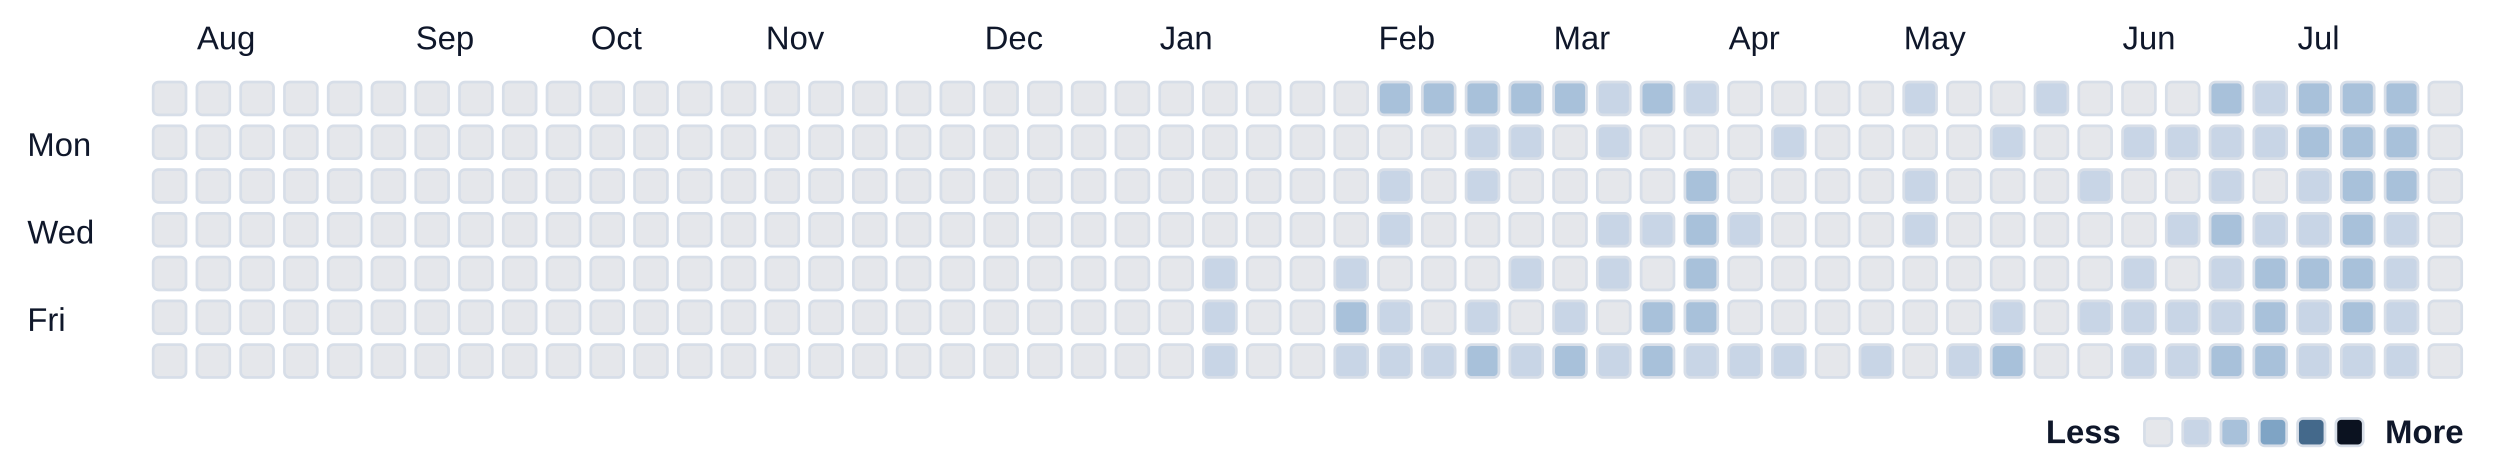
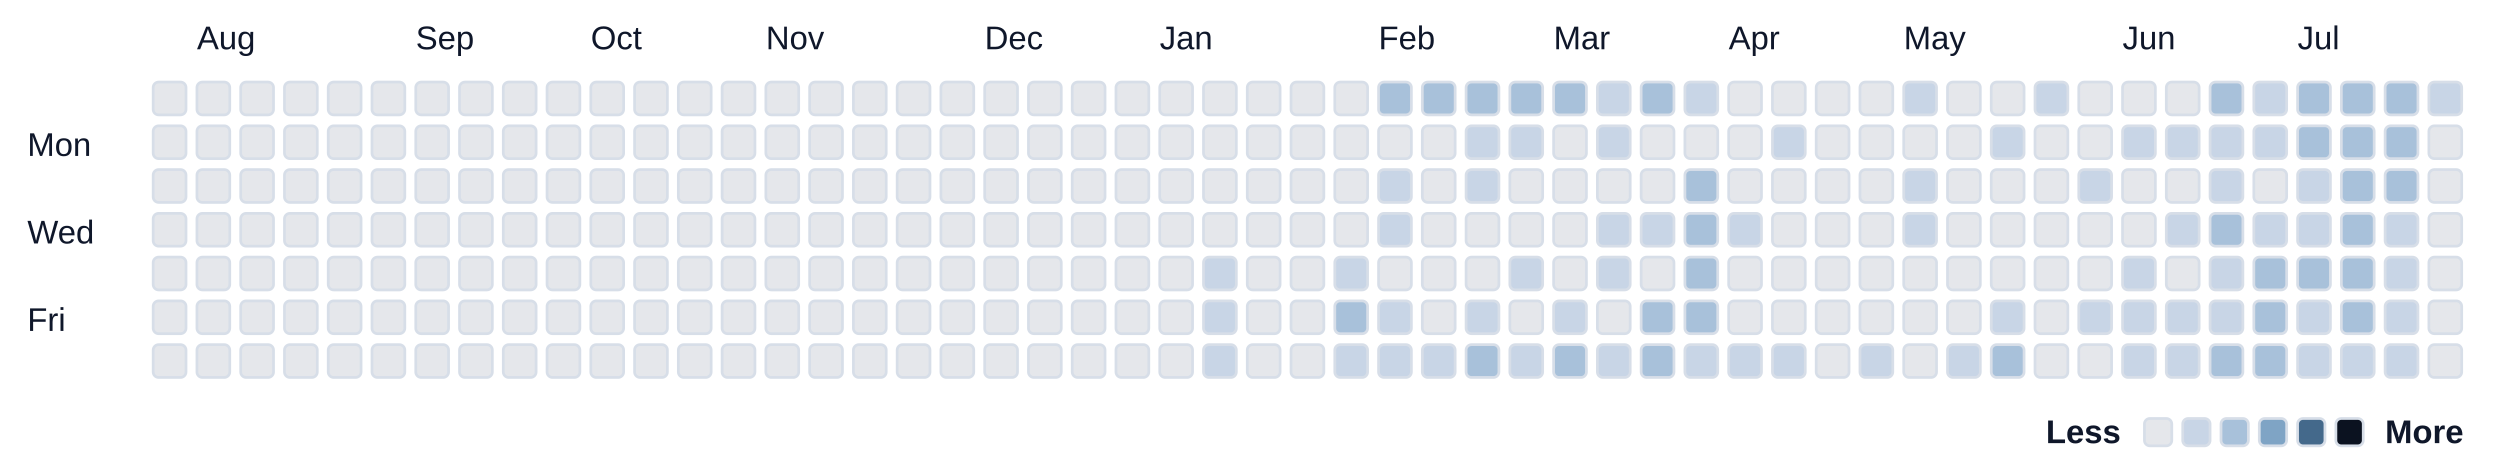
<svg xmlns="http://www.w3.org/2000/svg" baseProfile="tiny" height="174" version="1.2" width="914">
  <defs />
  <text fill="#0F172A" font-family="Segoe UI, Arial, sans-serif" font-size="12px" x="72" y="18">Aug</text>
  <text fill="#0F172A" font-family="Segoe UI, Arial, sans-serif" font-size="12px" x="152" y="18">Sep</text>
  <text fill="#0F172A" font-family="Segoe UI, Arial, sans-serif" font-size="12px" x="216" y="18">Oct</text>
  <text fill="#0F172A" font-family="Segoe UI, Arial, sans-serif" font-size="12px" x="280" y="18">Nov</text>
  <text fill="#0F172A" font-family="Segoe UI, Arial, sans-serif" font-size="12px" x="360" y="18">Dec</text>
  <text fill="#0F172A" font-family="Segoe UI, Arial, sans-serif" font-size="12px" x="424" y="18">Jan</text>
  <text fill="#0F172A" font-family="Segoe UI, Arial, sans-serif" font-size="12px" x="504" y="18">Feb</text>
  <text fill="#0F172A" font-family="Segoe UI, Arial, sans-serif" font-size="12px" x="568" y="18">Mar</text>
  <text fill="#0F172A" font-family="Segoe UI, Arial, sans-serif" font-size="12px" x="632" y="18">Apr</text>
  <text fill="#0F172A" font-family="Segoe UI, Arial, sans-serif" font-size="12px" x="696" y="18">May</text>
  <text fill="#0F172A" font-family="Segoe UI, Arial, sans-serif" font-size="12px" x="776" y="18">Jun</text>
  <text fill="#0F172A" font-family="Segoe UI, Arial, sans-serif" font-size="12px" x="840" y="18">Jul</text>
  <text fill="#0F172A" font-family="Segoe UI, Arial, sans-serif" font-size="12px" x="10" y="57">Mon</text>
  <text fill="#0F172A" font-family="Segoe UI, Arial, sans-serif" font-size="12px" x="10" y="89">Wed</text>
  <text fill="#0F172A" font-family="Segoe UI, Arial, sans-serif" font-size="12px" x="10" y="121">Fri</text>
  <rect fill="#E5E7EB" height="12" rx="2" ry="2" stroke="#D7DEE8" stroke-width="1" width="12" x="56" y="30" />
  <rect fill="#E5E7EB" height="12" rx="2" ry="2" stroke="#D7DEE8" stroke-width="1" width="12" x="56" y="46" />
  <rect fill="#E5E7EB" height="12" rx="2" ry="2" stroke="#D7DEE8" stroke-width="1" width="12" x="56" y="62" />
  <rect fill="#E5E7EB" height="12" rx="2" ry="2" stroke="#D7DEE8" stroke-width="1" width="12" x="56" y="78" />
  <rect fill="#E5E7EB" height="12" rx="2" ry="2" stroke="#D7DEE8" stroke-width="1" width="12" x="56" y="94" />
  <rect fill="#E5E7EB" height="12" rx="2" ry="2" stroke="#D7DEE8" stroke-width="1" width="12" x="56" y="110" />
  <rect fill="#E5E7EB" height="12" rx="2" ry="2" stroke="#D7DEE8" stroke-width="1" width="12" x="56" y="126" />
  <rect fill="#E5E7EB" height="12" rx="2" ry="2" stroke="#D7DEE8" stroke-width="1" width="12" x="72" y="30" />
  <rect fill="#E5E7EB" height="12" rx="2" ry="2" stroke="#D7DEE8" stroke-width="1" width="12" x="72" y="46" />
  <rect fill="#E5E7EB" height="12" rx="2" ry="2" stroke="#D7DEE8" stroke-width="1" width="12" x="72" y="62" />
  <rect fill="#E5E7EB" height="12" rx="2" ry="2" stroke="#D7DEE8" stroke-width="1" width="12" x="72" y="78" />
  <rect fill="#E5E7EB" height="12" rx="2" ry="2" stroke="#D7DEE8" stroke-width="1" width="12" x="72" y="94" />
  <rect fill="#E5E7EB" height="12" rx="2" ry="2" stroke="#D7DEE8" stroke-width="1" width="12" x="72" y="110" />
  <rect fill="#E5E7EB" height="12" rx="2" ry="2" stroke="#D7DEE8" stroke-width="1" width="12" x="72" y="126" />
  <rect fill="#E5E7EB" height="12" rx="2" ry="2" stroke="#D7DEE8" stroke-width="1" width="12" x="88" y="30" />
  <rect fill="#E5E7EB" height="12" rx="2" ry="2" stroke="#D7DEE8" stroke-width="1" width="12" x="88" y="46" />
  <rect fill="#E5E7EB" height="12" rx="2" ry="2" stroke="#D7DEE8" stroke-width="1" width="12" x="88" y="62" />
  <rect fill="#E5E7EB" height="12" rx="2" ry="2" stroke="#D7DEE8" stroke-width="1" width="12" x="88" y="78" />
  <rect fill="#E5E7EB" height="12" rx="2" ry="2" stroke="#D7DEE8" stroke-width="1" width="12" x="88" y="94" />
  <rect fill="#E5E7EB" height="12" rx="2" ry="2" stroke="#D7DEE8" stroke-width="1" width="12" x="88" y="110" />
  <rect fill="#E5E7EB" height="12" rx="2" ry="2" stroke="#D7DEE8" stroke-width="1" width="12" x="88" y="126" />
  <rect fill="#E5E7EB" height="12" rx="2" ry="2" stroke="#D7DEE8" stroke-width="1" width="12" x="104" y="30" />
  <rect fill="#E5E7EB" height="12" rx="2" ry="2" stroke="#D7DEE8" stroke-width="1" width="12" x="104" y="46" />
  <rect fill="#E5E7EB" height="12" rx="2" ry="2" stroke="#D7DEE8" stroke-width="1" width="12" x="104" y="62" />
  <rect fill="#E5E7EB" height="12" rx="2" ry="2" stroke="#D7DEE8" stroke-width="1" width="12" x="104" y="78" />
  <rect fill="#E5E7EB" height="12" rx="2" ry="2" stroke="#D7DEE8" stroke-width="1" width="12" x="104" y="94" />
  <rect fill="#E5E7EB" height="12" rx="2" ry="2" stroke="#D7DEE8" stroke-width="1" width="12" x="104" y="110" />
  <rect fill="#E5E7EB" height="12" rx="2" ry="2" stroke="#D7DEE8" stroke-width="1" width="12" x="104" y="126" />
  <rect fill="#E5E7EB" height="12" rx="2" ry="2" stroke="#D7DEE8" stroke-width="1" width="12" x="120" y="30" />
  <rect fill="#E5E7EB" height="12" rx="2" ry="2" stroke="#D7DEE8" stroke-width="1" width="12" x="120" y="46" />
  <rect fill="#E5E7EB" height="12" rx="2" ry="2" stroke="#D7DEE8" stroke-width="1" width="12" x="120" y="62" />
  <rect fill="#E5E7EB" height="12" rx="2" ry="2" stroke="#D7DEE8" stroke-width="1" width="12" x="120" y="78" />
  <rect fill="#E5E7EB" height="12" rx="2" ry="2" stroke="#D7DEE8" stroke-width="1" width="12" x="120" y="94" />
  <rect fill="#E5E7EB" height="12" rx="2" ry="2" stroke="#D7DEE8" stroke-width="1" width="12" x="120" y="110" />
  <rect fill="#E5E7EB" height="12" rx="2" ry="2" stroke="#D7DEE8" stroke-width="1" width="12" x="120" y="126" />
  <rect fill="#E5E7EB" height="12" rx="2" ry="2" stroke="#D7DEE8" stroke-width="1" width="12" x="136" y="30" />
  <rect fill="#E5E7EB" height="12" rx="2" ry="2" stroke="#D7DEE8" stroke-width="1" width="12" x="136" y="46" />
  <rect fill="#E5E7EB" height="12" rx="2" ry="2" stroke="#D7DEE8" stroke-width="1" width="12" x="136" y="62" />
  <rect fill="#E5E7EB" height="12" rx="2" ry="2" stroke="#D7DEE8" stroke-width="1" width="12" x="136" y="78" />
  <rect fill="#E5E7EB" height="12" rx="2" ry="2" stroke="#D7DEE8" stroke-width="1" width="12" x="136" y="94" />
  <rect fill="#E5E7EB" height="12" rx="2" ry="2" stroke="#D7DEE8" stroke-width="1" width="12" x="136" y="110" />
  <rect fill="#E5E7EB" height="12" rx="2" ry="2" stroke="#D7DEE8" stroke-width="1" width="12" x="136" y="126" />
  <rect fill="#E5E7EB" height="12" rx="2" ry="2" stroke="#D7DEE8" stroke-width="1" width="12" x="152" y="30" />
  <rect fill="#E5E7EB" height="12" rx="2" ry="2" stroke="#D7DEE8" stroke-width="1" width="12" x="152" y="46" />
  <rect fill="#E5E7EB" height="12" rx="2" ry="2" stroke="#D7DEE8" stroke-width="1" width="12" x="152" y="62" />
  <rect fill="#E5E7EB" height="12" rx="2" ry="2" stroke="#D7DEE8" stroke-width="1" width="12" x="152" y="78" />
  <rect fill="#E5E7EB" height="12" rx="2" ry="2" stroke="#D7DEE8" stroke-width="1" width="12" x="152" y="94" />
  <rect fill="#E5E7EB" height="12" rx="2" ry="2" stroke="#D7DEE8" stroke-width="1" width="12" x="152" y="110" />
  <rect fill="#E5E7EB" height="12" rx="2" ry="2" stroke="#D7DEE8" stroke-width="1" width="12" x="152" y="126" />
  <rect fill="#E5E7EB" height="12" rx="2" ry="2" stroke="#D7DEE8" stroke-width="1" width="12" x="168" y="30" />
  <rect fill="#E5E7EB" height="12" rx="2" ry="2" stroke="#D7DEE8" stroke-width="1" width="12" x="168" y="46" />
  <rect fill="#E5E7EB" height="12" rx="2" ry="2" stroke="#D7DEE8" stroke-width="1" width="12" x="168" y="62" />
  <rect fill="#E5E7EB" height="12" rx="2" ry="2" stroke="#D7DEE8" stroke-width="1" width="12" x="168" y="78" />
  <rect fill="#E5E7EB" height="12" rx="2" ry="2" stroke="#D7DEE8" stroke-width="1" width="12" x="168" y="94" />
  <rect fill="#E5E7EB" height="12" rx="2" ry="2" stroke="#D7DEE8" stroke-width="1" width="12" x="168" y="110" />
  <rect fill="#E5E7EB" height="12" rx="2" ry="2" stroke="#D7DEE8" stroke-width="1" width="12" x="168" y="126" />
  <rect fill="#E5E7EB" height="12" rx="2" ry="2" stroke="#D7DEE8" stroke-width="1" width="12" x="184" y="30" />
  <rect fill="#E5E7EB" height="12" rx="2" ry="2" stroke="#D7DEE8" stroke-width="1" width="12" x="184" y="46" />
  <rect fill="#E5E7EB" height="12" rx="2" ry="2" stroke="#D7DEE8" stroke-width="1" width="12" x="184" y="62" />
  <rect fill="#E5E7EB" height="12" rx="2" ry="2" stroke="#D7DEE8" stroke-width="1" width="12" x="184" y="78" />
  <rect fill="#E5E7EB" height="12" rx="2" ry="2" stroke="#D7DEE8" stroke-width="1" width="12" x="184" y="94" />
  <rect fill="#E5E7EB" height="12" rx="2" ry="2" stroke="#D7DEE8" stroke-width="1" width="12" x="184" y="110" />
  <rect fill="#E5E7EB" height="12" rx="2" ry="2" stroke="#D7DEE8" stroke-width="1" width="12" x="184" y="126" />
  <rect fill="#E5E7EB" height="12" rx="2" ry="2" stroke="#D7DEE8" stroke-width="1" width="12" x="200" y="30" />
  <rect fill="#E5E7EB" height="12" rx="2" ry="2" stroke="#D7DEE8" stroke-width="1" width="12" x="200" y="46" />
  <rect fill="#E5E7EB" height="12" rx="2" ry="2" stroke="#D7DEE8" stroke-width="1" width="12" x="200" y="62" />
  <rect fill="#E5E7EB" height="12" rx="2" ry="2" stroke="#D7DEE8" stroke-width="1" width="12" x="200" y="78" />
  <rect fill="#E5E7EB" height="12" rx="2" ry="2" stroke="#D7DEE8" stroke-width="1" width="12" x="200" y="94" />
  <rect fill="#E5E7EB" height="12" rx="2" ry="2" stroke="#D7DEE8" stroke-width="1" width="12" x="200" y="110" />
  <rect fill="#E5E7EB" height="12" rx="2" ry="2" stroke="#D7DEE8" stroke-width="1" width="12" x="200" y="126" />
  <rect fill="#E5E7EB" height="12" rx="2" ry="2" stroke="#D7DEE8" stroke-width="1" width="12" x="216" y="30" />
  <rect fill="#E5E7EB" height="12" rx="2" ry="2" stroke="#D7DEE8" stroke-width="1" width="12" x="216" y="46" />
  <rect fill="#E5E7EB" height="12" rx="2" ry="2" stroke="#D7DEE8" stroke-width="1" width="12" x="216" y="62" />
  <rect fill="#E5E7EB" height="12" rx="2" ry="2" stroke="#D7DEE8" stroke-width="1" width="12" x="216" y="78" />
  <rect fill="#E5E7EB" height="12" rx="2" ry="2" stroke="#D7DEE8" stroke-width="1" width="12" x="216" y="94" />
  <rect fill="#E5E7EB" height="12" rx="2" ry="2" stroke="#D7DEE8" stroke-width="1" width="12" x="216" y="110" />
  <rect fill="#E5E7EB" height="12" rx="2" ry="2" stroke="#D7DEE8" stroke-width="1" width="12" x="216" y="126" />
  <rect fill="#E5E7EB" height="12" rx="2" ry="2" stroke="#D7DEE8" stroke-width="1" width="12" x="232" y="30" />
  <rect fill="#E5E7EB" height="12" rx="2" ry="2" stroke="#D7DEE8" stroke-width="1" width="12" x="232" y="46" />
  <rect fill="#E5E7EB" height="12" rx="2" ry="2" stroke="#D7DEE8" stroke-width="1" width="12" x="232" y="62" />
  <rect fill="#E5E7EB" height="12" rx="2" ry="2" stroke="#D7DEE8" stroke-width="1" width="12" x="232" y="78" />
  <rect fill="#E5E7EB" height="12" rx="2" ry="2" stroke="#D7DEE8" stroke-width="1" width="12" x="232" y="94" />
  <rect fill="#E5E7EB" height="12" rx="2" ry="2" stroke="#D7DEE8" stroke-width="1" width="12" x="232" y="110" />
  <rect fill="#E5E7EB" height="12" rx="2" ry="2" stroke="#D7DEE8" stroke-width="1" width="12" x="232" y="126" />
  <rect fill="#E5E7EB" height="12" rx="2" ry="2" stroke="#D7DEE8" stroke-width="1" width="12" x="248" y="30" />
  <rect fill="#E5E7EB" height="12" rx="2" ry="2" stroke="#D7DEE8" stroke-width="1" width="12" x="248" y="46" />
  <rect fill="#E5E7EB" height="12" rx="2" ry="2" stroke="#D7DEE8" stroke-width="1" width="12" x="248" y="62" />
  <rect fill="#E5E7EB" height="12" rx="2" ry="2" stroke="#D7DEE8" stroke-width="1" width="12" x="248" y="78" />
  <rect fill="#E5E7EB" height="12" rx="2" ry="2" stroke="#D7DEE8" stroke-width="1" width="12" x="248" y="94" />
  <rect fill="#E5E7EB" height="12" rx="2" ry="2" stroke="#D7DEE8" stroke-width="1" width="12" x="248" y="110" />
  <rect fill="#E5E7EB" height="12" rx="2" ry="2" stroke="#D7DEE8" stroke-width="1" width="12" x="248" y="126" />
  <rect fill="#E5E7EB" height="12" rx="2" ry="2" stroke="#D7DEE8" stroke-width="1" width="12" x="264" y="30" />
  <rect fill="#E5E7EB" height="12" rx="2" ry="2" stroke="#D7DEE8" stroke-width="1" width="12" x="264" y="46" />
  <rect fill="#E5E7EB" height="12" rx="2" ry="2" stroke="#D7DEE8" stroke-width="1" width="12" x="264" y="62" />
  <rect fill="#E5E7EB" height="12" rx="2" ry="2" stroke="#D7DEE8" stroke-width="1" width="12" x="264" y="78" />
  <rect fill="#E5E7EB" height="12" rx="2" ry="2" stroke="#D7DEE8" stroke-width="1" width="12" x="264" y="94" />
  <rect fill="#E5E7EB" height="12" rx="2" ry="2" stroke="#D7DEE8" stroke-width="1" width="12" x="264" y="110" />
  <rect fill="#E5E7EB" height="12" rx="2" ry="2" stroke="#D7DEE8" stroke-width="1" width="12" x="264" y="126" />
  <rect fill="#E5E7EB" height="12" rx="2" ry="2" stroke="#D7DEE8" stroke-width="1" width="12" x="280" y="30" />
  <rect fill="#E5E7EB" height="12" rx="2" ry="2" stroke="#D7DEE8" stroke-width="1" width="12" x="280" y="46" />
  <rect fill="#E5E7EB" height="12" rx="2" ry="2" stroke="#D7DEE8" stroke-width="1" width="12" x="280" y="62" />
  <rect fill="#E5E7EB" height="12" rx="2" ry="2" stroke="#D7DEE8" stroke-width="1" width="12" x="280" y="78" />
  <rect fill="#E5E7EB" height="12" rx="2" ry="2" stroke="#D7DEE8" stroke-width="1" width="12" x="280" y="94" />
  <rect fill="#E5E7EB" height="12" rx="2" ry="2" stroke="#D7DEE8" stroke-width="1" width="12" x="280" y="110" />
  <rect fill="#E5E7EB" height="12" rx="2" ry="2" stroke="#D7DEE8" stroke-width="1" width="12" x="280" y="126" />
  <rect fill="#E5E7EB" height="12" rx="2" ry="2" stroke="#D7DEE8" stroke-width="1" width="12" x="296" y="30" />
  <rect fill="#E5E7EB" height="12" rx="2" ry="2" stroke="#D7DEE8" stroke-width="1" width="12" x="296" y="46" />
  <rect fill="#E5E7EB" height="12" rx="2" ry="2" stroke="#D7DEE8" stroke-width="1" width="12" x="296" y="62" />
  <rect fill="#E5E7EB" height="12" rx="2" ry="2" stroke="#D7DEE8" stroke-width="1" width="12" x="296" y="78" />
  <rect fill="#E5E7EB" height="12" rx="2" ry="2" stroke="#D7DEE8" stroke-width="1" width="12" x="296" y="94" />
  <rect fill="#E5E7EB" height="12" rx="2" ry="2" stroke="#D7DEE8" stroke-width="1" width="12" x="296" y="110" />
  <rect fill="#E5E7EB" height="12" rx="2" ry="2" stroke="#D7DEE8" stroke-width="1" width="12" x="296" y="126" />
  <rect fill="#E5E7EB" height="12" rx="2" ry="2" stroke="#D7DEE8" stroke-width="1" width="12" x="312" y="30" />
  <rect fill="#E5E7EB" height="12" rx="2" ry="2" stroke="#D7DEE8" stroke-width="1" width="12" x="312" y="46" />
  <rect fill="#E5E7EB" height="12" rx="2" ry="2" stroke="#D7DEE8" stroke-width="1" width="12" x="312" y="62" />
  <rect fill="#E5E7EB" height="12" rx="2" ry="2" stroke="#D7DEE8" stroke-width="1" width="12" x="312" y="78" />
  <rect fill="#E5E7EB" height="12" rx="2" ry="2" stroke="#D7DEE8" stroke-width="1" width="12" x="312" y="94" />
  <rect fill="#E5E7EB" height="12" rx="2" ry="2" stroke="#D7DEE8" stroke-width="1" width="12" x="312" y="110" />
  <rect fill="#E5E7EB" height="12" rx="2" ry="2" stroke="#D7DEE8" stroke-width="1" width="12" x="312" y="126" />
  <rect fill="#E5E7EB" height="12" rx="2" ry="2" stroke="#D7DEE8" stroke-width="1" width="12" x="328" y="30" />
  <rect fill="#E5E7EB" height="12" rx="2" ry="2" stroke="#D7DEE8" stroke-width="1" width="12" x="328" y="46" />
  <rect fill="#E5E7EB" height="12" rx="2" ry="2" stroke="#D7DEE8" stroke-width="1" width="12" x="328" y="62" />
  <rect fill="#E5E7EB" height="12" rx="2" ry="2" stroke="#D7DEE8" stroke-width="1" width="12" x="328" y="78" />
  <rect fill="#E5E7EB" height="12" rx="2" ry="2" stroke="#D7DEE8" stroke-width="1" width="12" x="328" y="94" />
  <rect fill="#E5E7EB" height="12" rx="2" ry="2" stroke="#D7DEE8" stroke-width="1" width="12" x="328" y="110" />
  <rect fill="#E5E7EB" height="12" rx="2" ry="2" stroke="#D7DEE8" stroke-width="1" width="12" x="328" y="126" />
  <rect fill="#E5E7EB" height="12" rx="2" ry="2" stroke="#D7DEE8" stroke-width="1" width="12" x="344" y="30" />
  <rect fill="#E5E7EB" height="12" rx="2" ry="2" stroke="#D7DEE8" stroke-width="1" width="12" x="344" y="46" />
  <rect fill="#E5E7EB" height="12" rx="2" ry="2" stroke="#D7DEE8" stroke-width="1" width="12" x="344" y="62" />
  <rect fill="#E5E7EB" height="12" rx="2" ry="2" stroke="#D7DEE8" stroke-width="1" width="12" x="344" y="78" />
  <rect fill="#E5E7EB" height="12" rx="2" ry="2" stroke="#D7DEE8" stroke-width="1" width="12" x="344" y="94" />
  <rect fill="#E5E7EB" height="12" rx="2" ry="2" stroke="#D7DEE8" stroke-width="1" width="12" x="344" y="110" />
  <rect fill="#E5E7EB" height="12" rx="2" ry="2" stroke="#D7DEE8" stroke-width="1" width="12" x="344" y="126" />
  <rect fill="#E5E7EB" height="12" rx="2" ry="2" stroke="#D7DEE8" stroke-width="1" width="12" x="360" y="30" />
  <rect fill="#E5E7EB" height="12" rx="2" ry="2" stroke="#D7DEE8" stroke-width="1" width="12" x="360" y="46" />
  <rect fill="#E5E7EB" height="12" rx="2" ry="2" stroke="#D7DEE8" stroke-width="1" width="12" x="360" y="62" />
  <rect fill="#E5E7EB" height="12" rx="2" ry="2" stroke="#D7DEE8" stroke-width="1" width="12" x="360" y="78" />
  <rect fill="#E5E7EB" height="12" rx="2" ry="2" stroke="#D7DEE8" stroke-width="1" width="12" x="360" y="94" />
  <rect fill="#E5E7EB" height="12" rx="2" ry="2" stroke="#D7DEE8" stroke-width="1" width="12" x="360" y="110" />
  <rect fill="#E5E7EB" height="12" rx="2" ry="2" stroke="#D7DEE8" stroke-width="1" width="12" x="360" y="126" />
  <rect fill="#E5E7EB" height="12" rx="2" ry="2" stroke="#D7DEE8" stroke-width="1" width="12" x="376" y="30" />
  <rect fill="#E5E7EB" height="12" rx="2" ry="2" stroke="#D7DEE8" stroke-width="1" width="12" x="376" y="46" />
  <rect fill="#E5E7EB" height="12" rx="2" ry="2" stroke="#D7DEE8" stroke-width="1" width="12" x="376" y="62" />
  <rect fill="#E5E7EB" height="12" rx="2" ry="2" stroke="#D7DEE8" stroke-width="1" width="12" x="376" y="78" />
  <rect fill="#E5E7EB" height="12" rx="2" ry="2" stroke="#D7DEE8" stroke-width="1" width="12" x="376" y="94" />
  <rect fill="#E5E7EB" height="12" rx="2" ry="2" stroke="#D7DEE8" stroke-width="1" width="12" x="376" y="110" />
  <rect fill="#E5E7EB" height="12" rx="2" ry="2" stroke="#D7DEE8" stroke-width="1" width="12" x="376" y="126" />
  <rect fill="#E5E7EB" height="12" rx="2" ry="2" stroke="#D7DEE8" stroke-width="1" width="12" x="392" y="30" />
  <rect fill="#E5E7EB" height="12" rx="2" ry="2" stroke="#D7DEE8" stroke-width="1" width="12" x="392" y="46" />
  <rect fill="#E5E7EB" height="12" rx="2" ry="2" stroke="#D7DEE8" stroke-width="1" width="12" x="392" y="62" />
  <rect fill="#E5E7EB" height="12" rx="2" ry="2" stroke="#D7DEE8" stroke-width="1" width="12" x="392" y="78" />
  <rect fill="#E5E7EB" height="12" rx="2" ry="2" stroke="#D7DEE8" stroke-width="1" width="12" x="392" y="94" />
  <rect fill="#E5E7EB" height="12" rx="2" ry="2" stroke="#D7DEE8" stroke-width="1" width="12" x="392" y="110" />
  <rect fill="#E5E7EB" height="12" rx="2" ry="2" stroke="#D7DEE8" stroke-width="1" width="12" x="392" y="126" />
  <rect fill="#E5E7EB" height="12" rx="2" ry="2" stroke="#D7DEE8" stroke-width="1" width="12" x="408" y="30" />
  <rect fill="#E5E7EB" height="12" rx="2" ry="2" stroke="#D7DEE8" stroke-width="1" width="12" x="408" y="46" />
  <rect fill="#E5E7EB" height="12" rx="2" ry="2" stroke="#D7DEE8" stroke-width="1" width="12" x="408" y="62" />
  <rect fill="#E5E7EB" height="12" rx="2" ry="2" stroke="#D7DEE8" stroke-width="1" width="12" x="408" y="78" />
  <rect fill="#E5E7EB" height="12" rx="2" ry="2" stroke="#D7DEE8" stroke-width="1" width="12" x="408" y="94" />
  <rect fill="#E5E7EB" height="12" rx="2" ry="2" stroke="#D7DEE8" stroke-width="1" width="12" x="408" y="110" />
  <rect fill="#E5E7EB" height="12" rx="2" ry="2" stroke="#D7DEE8" stroke-width="1" width="12" x="408" y="126" />
  <rect fill="#E5E7EB" height="12" rx="2" ry="2" stroke="#D7DEE8" stroke-width="1" width="12" x="424" y="30" />
  <rect fill="#E5E7EB" height="12" rx="2" ry="2" stroke="#D7DEE8" stroke-width="1" width="12" x="424" y="46" />
  <rect fill="#E5E7EB" height="12" rx="2" ry="2" stroke="#D7DEE8" stroke-width="1" width="12" x="424" y="62" />
  <rect fill="#E5E7EB" height="12" rx="2" ry="2" stroke="#D7DEE8" stroke-width="1" width="12" x="424" y="78" />
  <rect fill="#E5E7EB" height="12" rx="2" ry="2" stroke="#D7DEE8" stroke-width="1" width="12" x="424" y="94" />
  <rect fill="#E5E7EB" height="12" rx="2" ry="2" stroke="#D7DEE8" stroke-width="1" width="12" x="424" y="110" />
  <rect fill="#E5E7EB" height="12" rx="2" ry="2" stroke="#D7DEE8" stroke-width="1" width="12" x="424" y="126" />
  <rect fill="#E5E7EB" height="12" rx="2" ry="2" stroke="#D7DEE8" stroke-width="1" width="12" x="440" y="30" />
  <rect fill="#E5E7EB" height="12" rx="2" ry="2" stroke="#D7DEE8" stroke-width="1" width="12" x="440" y="46" />
  <rect fill="#E5E7EB" height="12" rx="2" ry="2" stroke="#D7DEE8" stroke-width="1" width="12" x="440" y="62" />
  <rect fill="#E5E7EB" height="12" rx="2" ry="2" stroke="#D7DEE8" stroke-width="1" width="12" x="440" y="78" />
  <rect fill="#C8D5E6" height="12" rx="2" ry="2" stroke="#D7DEE8" stroke-width="1" width="12" x="440" y="94" />
  <rect fill="#C8D5E6" height="12" rx="2" ry="2" stroke="#D7DEE8" stroke-width="1" width="12" x="440" y="110" />
  <rect fill="#C8D5E6" height="12" rx="2" ry="2" stroke="#D7DEE8" stroke-width="1" width="12" x="440" y="126" />
  <rect fill="#E5E7EB" height="12" rx="2" ry="2" stroke="#D7DEE8" stroke-width="1" width="12" x="456" y="30" />
  <rect fill="#E5E7EB" height="12" rx="2" ry="2" stroke="#D7DEE8" stroke-width="1" width="12" x="456" y="46" />
  <rect fill="#E5E7EB" height="12" rx="2" ry="2" stroke="#D7DEE8" stroke-width="1" width="12" x="456" y="62" />
  <rect fill="#E5E7EB" height="12" rx="2" ry="2" stroke="#D7DEE8" stroke-width="1" width="12" x="456" y="78" />
  <rect fill="#E5E7EB" height="12" rx="2" ry="2" stroke="#D7DEE8" stroke-width="1" width="12" x="456" y="94" />
  <rect fill="#E5E7EB" height="12" rx="2" ry="2" stroke="#D7DEE8" stroke-width="1" width="12" x="456" y="110" />
  <rect fill="#E5E7EB" height="12" rx="2" ry="2" stroke="#D7DEE8" stroke-width="1" width="12" x="456" y="126" />
  <rect fill="#E5E7EB" height="12" rx="2" ry="2" stroke="#D7DEE8" stroke-width="1" width="12" x="472" y="30" />
  <rect fill="#E5E7EB" height="12" rx="2" ry="2" stroke="#D7DEE8" stroke-width="1" width="12" x="472" y="46" />
  <rect fill="#E5E7EB" height="12" rx="2" ry="2" stroke="#D7DEE8" stroke-width="1" width="12" x="472" y="62" />
  <rect fill="#E5E7EB" height="12" rx="2" ry="2" stroke="#D7DEE8" stroke-width="1" width="12" x="472" y="78" />
  <rect fill="#E5E7EB" height="12" rx="2" ry="2" stroke="#D7DEE8" stroke-width="1" width="12" x="472" y="94" />
  <rect fill="#E5E7EB" height="12" rx="2" ry="2" stroke="#D7DEE8" stroke-width="1" width="12" x="472" y="110" />
  <rect fill="#E5E7EB" height="12" rx="2" ry="2" stroke="#D7DEE8" stroke-width="1" width="12" x="472" y="126" />
  <rect fill="#E5E7EB" height="12" rx="2" ry="2" stroke="#D7DEE8" stroke-width="1" width="12" x="488" y="30" />
  <rect fill="#E5E7EB" height="12" rx="2" ry="2" stroke="#D7DEE8" stroke-width="1" width="12" x="488" y="46" />
  <rect fill="#E5E7EB" height="12" rx="2" ry="2" stroke="#D7DEE8" stroke-width="1" width="12" x="488" y="62" />
  <rect fill="#E5E7EB" height="12" rx="2" ry="2" stroke="#D7DEE8" stroke-width="1" width="12" x="488" y="78" />
  <rect fill="#C8D5E6" height="12" rx="2" ry="2" stroke="#D7DEE8" stroke-width="1" width="12" x="488" y="94" />
  <rect fill="#A8C1DA" height="12" rx="2" ry="2" stroke="#D7DEE8" stroke-width="1" width="12" x="488" y="110" />
  <rect fill="#C8D5E6" height="12" rx="2" ry="2" stroke="#D7DEE8" stroke-width="1" width="12" x="488" y="126" />
  <rect fill="#A8C1DA" height="12" rx="2" ry="2" stroke="#D7DEE8" stroke-width="1" width="12" x="504" y="30" />
  <rect fill="#E5E7EB" height="12" rx="2" ry="2" stroke="#D7DEE8" stroke-width="1" width="12" x="504" y="46" />
  <rect fill="#C8D5E6" height="12" rx="2" ry="2" stroke="#D7DEE8" stroke-width="1" width="12" x="504" y="62" />
  <rect fill="#C8D5E6" height="12" rx="2" ry="2" stroke="#D7DEE8" stroke-width="1" width="12" x="504" y="78" />
  <rect fill="#E5E7EB" height="12" rx="2" ry="2" stroke="#D7DEE8" stroke-width="1" width="12" x="504" y="94" />
  <rect fill="#C8D5E6" height="12" rx="2" ry="2" stroke="#D7DEE8" stroke-width="1" width="12" x="504" y="110" />
  <rect fill="#C8D5E6" height="12" rx="2" ry="2" stroke="#D7DEE8" stroke-width="1" width="12" x="504" y="126" />
  <rect fill="#A8C1DA" height="12" rx="2" ry="2" stroke="#D7DEE8" stroke-width="1" width="12" x="520" y="30" />
  <rect fill="#E5E7EB" height="12" rx="2" ry="2" stroke="#D7DEE8" stroke-width="1" width="12" x="520" y="46" />
  <rect fill="#E5E7EB" height="12" rx="2" ry="2" stroke="#D7DEE8" stroke-width="1" width="12" x="520" y="62" />
  <rect fill="#E5E7EB" height="12" rx="2" ry="2" stroke="#D7DEE8" stroke-width="1" width="12" x="520" y="78" />
  <rect fill="#E5E7EB" height="12" rx="2" ry="2" stroke="#D7DEE8" stroke-width="1" width="12" x="520" y="94" />
  <rect fill="#E5E7EB" height="12" rx="2" ry="2" stroke="#D7DEE8" stroke-width="1" width="12" x="520" y="110" />
  <rect fill="#C8D5E6" height="12" rx="2" ry="2" stroke="#D7DEE8" stroke-width="1" width="12" x="520" y="126" />
  <rect fill="#A8C1DA" height="12" rx="2" ry="2" stroke="#D7DEE8" stroke-width="1" width="12" x="536" y="30" />
  <rect fill="#C8D5E6" height="12" rx="2" ry="2" stroke="#D7DEE8" stroke-width="1" width="12" x="536" y="46" />
  <rect fill="#C8D5E6" height="12" rx="2" ry="2" stroke="#D7DEE8" stroke-width="1" width="12" x="536" y="62" />
  <rect fill="#E5E7EB" height="12" rx="2" ry="2" stroke="#D7DEE8" stroke-width="1" width="12" x="536" y="78" />
  <rect fill="#E5E7EB" height="12" rx="2" ry="2" stroke="#D7DEE8" stroke-width="1" width="12" x="536" y="94" />
  <rect fill="#C8D5E6" height="12" rx="2" ry="2" stroke="#D7DEE8" stroke-width="1" width="12" x="536" y="110" />
  <rect fill="#A8C1DA" height="12" rx="2" ry="2" stroke="#D7DEE8" stroke-width="1" width="12" x="536" y="126" />
  <rect fill="#A8C1DA" height="12" rx="2" ry="2" stroke="#D7DEE8" stroke-width="1" width="12" x="552" y="30" />
  <rect fill="#C8D5E6" height="12" rx="2" ry="2" stroke="#D7DEE8" stroke-width="1" width="12" x="552" y="46" />
  <rect fill="#E5E7EB" height="12" rx="2" ry="2" stroke="#D7DEE8" stroke-width="1" width="12" x="552" y="62" />
  <rect fill="#E5E7EB" height="12" rx="2" ry="2" stroke="#D7DEE8" stroke-width="1" width="12" x="552" y="78" />
  <rect fill="#C8D5E6" height="12" rx="2" ry="2" stroke="#D7DEE8" stroke-width="1" width="12" x="552" y="94" />
  <rect fill="#E5E7EB" height="12" rx="2" ry="2" stroke="#D7DEE8" stroke-width="1" width="12" x="552" y="110" />
  <rect fill="#C8D5E6" height="12" rx="2" ry="2" stroke="#D7DEE8" stroke-width="1" width="12" x="552" y="126" />
  <rect fill="#A8C1DA" height="12" rx="2" ry="2" stroke="#D7DEE8" stroke-width="1" width="12" x="568" y="30" />
  <rect fill="#E5E7EB" height="12" rx="2" ry="2" stroke="#D7DEE8" stroke-width="1" width="12" x="568" y="46" />
  <rect fill="#E5E7EB" height="12" rx="2" ry="2" stroke="#D7DEE8" stroke-width="1" width="12" x="568" y="62" />
  <rect fill="#E5E7EB" height="12" rx="2" ry="2" stroke="#D7DEE8" stroke-width="1" width="12" x="568" y="78" />
  <rect fill="#E5E7EB" height="12" rx="2" ry="2" stroke="#D7DEE8" stroke-width="1" width="12" x="568" y="94" />
  <rect fill="#C8D5E6" height="12" rx="2" ry="2" stroke="#D7DEE8" stroke-width="1" width="12" x="568" y="110" />
  <rect fill="#A8C1DA" height="12" rx="2" ry="2" stroke="#D7DEE8" stroke-width="1" width="12" x="568" y="126" />
  <rect fill="#C8D5E6" height="12" rx="2" ry="2" stroke="#D7DEE8" stroke-width="1" width="12" x="584" y="30" />
  <rect fill="#C8D5E6" height="12" rx="2" ry="2" stroke="#D7DEE8" stroke-width="1" width="12" x="584" y="46" />
  <rect fill="#E5E7EB" height="12" rx="2" ry="2" stroke="#D7DEE8" stroke-width="1" width="12" x="584" y="62" />
  <rect fill="#C8D5E6" height="12" rx="2" ry="2" stroke="#D7DEE8" stroke-width="1" width="12" x="584" y="78" />
  <rect fill="#C8D5E6" height="12" rx="2" ry="2" stroke="#D7DEE8" stroke-width="1" width="12" x="584" y="94" />
  <rect fill="#E5E7EB" height="12" rx="2" ry="2" stroke="#D7DEE8" stroke-width="1" width="12" x="584" y="110" />
  <rect fill="#C8D5E6" height="12" rx="2" ry="2" stroke="#D7DEE8" stroke-width="1" width="12" x="584" y="126" />
  <rect fill="#A8C1DA" height="12" rx="2" ry="2" stroke="#D7DEE8" stroke-width="1" width="12" x="600" y="30" />
  <rect fill="#E5E7EB" height="12" rx="2" ry="2" stroke="#D7DEE8" stroke-width="1" width="12" x="600" y="46" />
  <rect fill="#E5E7EB" height="12" rx="2" ry="2" stroke="#D7DEE8" stroke-width="1" width="12" x="600" y="62" />
  <rect fill="#C8D5E6" height="12" rx="2" ry="2" stroke="#D7DEE8" stroke-width="1" width="12" x="600" y="78" />
  <rect fill="#E5E7EB" height="12" rx="2" ry="2" stroke="#D7DEE8" stroke-width="1" width="12" x="600" y="94" />
  <rect fill="#A8C1DA" height="12" rx="2" ry="2" stroke="#D7DEE8" stroke-width="1" width="12" x="600" y="110" />
  <rect fill="#A8C1DA" height="12" rx="2" ry="2" stroke="#D7DEE8" stroke-width="1" width="12" x="600" y="126" />
  <rect fill="#C8D5E6" height="12" rx="2" ry="2" stroke="#D7DEE8" stroke-width="1" width="12" x="616" y="30" />
  <rect fill="#E5E7EB" height="12" rx="2" ry="2" stroke="#D7DEE8" stroke-width="1" width="12" x="616" y="46" />
  <rect fill="#A8C1DA" height="12" rx="2" ry="2" stroke="#D7DEE8" stroke-width="1" width="12" x="616" y="62" />
  <rect fill="#A8C1DA" height="12" rx="2" ry="2" stroke="#D7DEE8" stroke-width="1" width="12" x="616" y="78" />
  <rect fill="#A8C1DA" height="12" rx="2" ry="2" stroke="#D7DEE8" stroke-width="1" width="12" x="616" y="94" />
  <rect fill="#A8C1DA" height="12" rx="2" ry="2" stroke="#D7DEE8" stroke-width="1" width="12" x="616" y="110" />
  <rect fill="#C8D5E6" height="12" rx="2" ry="2" stroke="#D7DEE8" stroke-width="1" width="12" x="616" y="126" />
  <rect fill="#E5E7EB" height="12" rx="2" ry="2" stroke="#D7DEE8" stroke-width="1" width="12" x="632" y="30" />
  <rect fill="#E5E7EB" height="12" rx="2" ry="2" stroke="#D7DEE8" stroke-width="1" width="12" x="632" y="46" />
  <rect fill="#E5E7EB" height="12" rx="2" ry="2" stroke="#D7DEE8" stroke-width="1" width="12" x="632" y="62" />
  <rect fill="#C8D5E6" height="12" rx="2" ry="2" stroke="#D7DEE8" stroke-width="1" width="12" x="632" y="78" />
  <rect fill="#E5E7EB" height="12" rx="2" ry="2" stroke="#D7DEE8" stroke-width="1" width="12" x="632" y="94" />
  <rect fill="#E5E7EB" height="12" rx="2" ry="2" stroke="#D7DEE8" stroke-width="1" width="12" x="632" y="110" />
  <rect fill="#C8D5E6" height="12" rx="2" ry="2" stroke="#D7DEE8" stroke-width="1" width="12" x="632" y="126" />
  <rect fill="#E5E7EB" height="12" rx="2" ry="2" stroke="#D7DEE8" stroke-width="1" width="12" x="648" y="30" />
  <rect fill="#C8D5E6" height="12" rx="2" ry="2" stroke="#D7DEE8" stroke-width="1" width="12" x="648" y="46" />
  <rect fill="#E5E7EB" height="12" rx="2" ry="2" stroke="#D7DEE8" stroke-width="1" width="12" x="648" y="62" />
  <rect fill="#E5E7EB" height="12" rx="2" ry="2" stroke="#D7DEE8" stroke-width="1" width="12" x="648" y="78" />
  <rect fill="#E5E7EB" height="12" rx="2" ry="2" stroke="#D7DEE8" stroke-width="1" width="12" x="648" y="94" />
  <rect fill="#E5E7EB" height="12" rx="2" ry="2" stroke="#D7DEE8" stroke-width="1" width="12" x="648" y="110" />
  <rect fill="#C8D5E6" height="12" rx="2" ry="2" stroke="#D7DEE8" stroke-width="1" width="12" x="648" y="126" />
  <rect fill="#E5E7EB" height="12" rx="2" ry="2" stroke="#D7DEE8" stroke-width="1" width="12" x="664" y="30" />
  <rect fill="#E5E7EB" height="12" rx="2" ry="2" stroke="#D7DEE8" stroke-width="1" width="12" x="664" y="46" />
  <rect fill="#E5E7EB" height="12" rx="2" ry="2" stroke="#D7DEE8" stroke-width="1" width="12" x="664" y="62" />
  <rect fill="#E5E7EB" height="12" rx="2" ry="2" stroke="#D7DEE8" stroke-width="1" width="12" x="664" y="78" />
  <rect fill="#E5E7EB" height="12" rx="2" ry="2" stroke="#D7DEE8" stroke-width="1" width="12" x="664" y="94" />
  <rect fill="#E5E7EB" height="12" rx="2" ry="2" stroke="#D7DEE8" stroke-width="1" width="12" x="664" y="110" />
  <rect fill="#E5E7EB" height="12" rx="2" ry="2" stroke="#D7DEE8" stroke-width="1" width="12" x="664" y="126" />
  <rect fill="#E5E7EB" height="12" rx="2" ry="2" stroke="#D7DEE8" stroke-width="1" width="12" x="680" y="30" />
  <rect fill="#E5E7EB" height="12" rx="2" ry="2" stroke="#D7DEE8" stroke-width="1" width="12" x="680" y="46" />
  <rect fill="#E5E7EB" height="12" rx="2" ry="2" stroke="#D7DEE8" stroke-width="1" width="12" x="680" y="62" />
  <rect fill="#E5E7EB" height="12" rx="2" ry="2" stroke="#D7DEE8" stroke-width="1" width="12" x="680" y="78" />
  <rect fill="#E5E7EB" height="12" rx="2" ry="2" stroke="#D7DEE8" stroke-width="1" width="12" x="680" y="94" />
  <rect fill="#E5E7EB" height="12" rx="2" ry="2" stroke="#D7DEE8" stroke-width="1" width="12" x="680" y="110" />
  <rect fill="#C8D5E6" height="12" rx="2" ry="2" stroke="#D7DEE8" stroke-width="1" width="12" x="680" y="126" />
  <rect fill="#C8D5E6" height="12" rx="2" ry="2" stroke="#D7DEE8" stroke-width="1" width="12" x="696" y="30" />
  <rect fill="#E5E7EB" height="12" rx="2" ry="2" stroke="#D7DEE8" stroke-width="1" width="12" x="696" y="46" />
  <rect fill="#C8D5E6" height="12" rx="2" ry="2" stroke="#D7DEE8" stroke-width="1" width="12" x="696" y="62" />
  <rect fill="#C8D5E6" height="12" rx="2" ry="2" stroke="#D7DEE8" stroke-width="1" width="12" x="696" y="78" />
  <rect fill="#E5E7EB" height="12" rx="2" ry="2" stroke="#D7DEE8" stroke-width="1" width="12" x="696" y="94" />
  <rect fill="#E5E7EB" height="12" rx="2" ry="2" stroke="#D7DEE8" stroke-width="1" width="12" x="696" y="110" />
  <rect fill="#E5E7EB" height="12" rx="2" ry="2" stroke="#D7DEE8" stroke-width="1" width="12" x="696" y="126" />
  <rect fill="#E5E7EB" height="12" rx="2" ry="2" stroke="#D7DEE8" stroke-width="1" width="12" x="712" y="30" />
  <rect fill="#E5E7EB" height="12" rx="2" ry="2" stroke="#D7DEE8" stroke-width="1" width="12" x="712" y="46" />
  <rect fill="#E5E7EB" height="12" rx="2" ry="2" stroke="#D7DEE8" stroke-width="1" width="12" x="712" y="62" />
  <rect fill="#E5E7EB" height="12" rx="2" ry="2" stroke="#D7DEE8" stroke-width="1" width="12" x="712" y="78" />
  <rect fill="#E5E7EB" height="12" rx="2" ry="2" stroke="#D7DEE8" stroke-width="1" width="12" x="712" y="94" />
  <rect fill="#E5E7EB" height="12" rx="2" ry="2" stroke="#D7DEE8" stroke-width="1" width="12" x="712" y="110" />
  <rect fill="#C8D5E6" height="12" rx="2" ry="2" stroke="#D7DEE8" stroke-width="1" width="12" x="712" y="126" />
  <rect fill="#E5E7EB" height="12" rx="2" ry="2" stroke="#D7DEE8" stroke-width="1" width="12" x="728" y="30" />
  <rect fill="#C8D5E6" height="12" rx="2" ry="2" stroke="#D7DEE8" stroke-width="1" width="12" x="728" y="46" />
  <rect fill="#E5E7EB" height="12" rx="2" ry="2" stroke="#D7DEE8" stroke-width="1" width="12" x="728" y="62" />
  <rect fill="#E5E7EB" height="12" rx="2" ry="2" stroke="#D7DEE8" stroke-width="1" width="12" x="728" y="78" />
  <rect fill="#E5E7EB" height="12" rx="2" ry="2" stroke="#D7DEE8" stroke-width="1" width="12" x="728" y="94" />
  <rect fill="#C8D5E6" height="12" rx="2" ry="2" stroke="#D7DEE8" stroke-width="1" width="12" x="728" y="110" />
  <rect fill="#A8C1DA" height="12" rx="2" ry="2" stroke="#D7DEE8" stroke-width="1" width="12" x="728" y="126" />
  <rect fill="#C8D5E6" height="12" rx="2" ry="2" stroke="#D7DEE8" stroke-width="1" width="12" x="744" y="30" />
  <rect fill="#E5E7EB" height="12" rx="2" ry="2" stroke="#D7DEE8" stroke-width="1" width="12" x="744" y="46" />
  <rect fill="#E5E7EB" height="12" rx="2" ry="2" stroke="#D7DEE8" stroke-width="1" width="12" x="744" y="62" />
  <rect fill="#E5E7EB" height="12" rx="2" ry="2" stroke="#D7DEE8" stroke-width="1" width="12" x="744" y="78" />
  <rect fill="#E5E7EB" height="12" rx="2" ry="2" stroke="#D7DEE8" stroke-width="1" width="12" x="744" y="94" />
  <rect fill="#E5E7EB" height="12" rx="2" ry="2" stroke="#D7DEE8" stroke-width="1" width="12" x="744" y="110" />
  <rect fill="#E5E7EB" height="12" rx="2" ry="2" stroke="#D7DEE8" stroke-width="1" width="12" x="744" y="126" />
  <rect fill="#E5E7EB" height="12" rx="2" ry="2" stroke="#D7DEE8" stroke-width="1" width="12" x="760" y="30" />
  <rect fill="#E5E7EB" height="12" rx="2" ry="2" stroke="#D7DEE8" stroke-width="1" width="12" x="760" y="46" />
  <rect fill="#C8D5E6" height="12" rx="2" ry="2" stroke="#D7DEE8" stroke-width="1" width="12" x="760" y="62" />
  <rect fill="#E5E7EB" height="12" rx="2" ry="2" stroke="#D7DEE8" stroke-width="1" width="12" x="760" y="78" />
  <rect fill="#E5E7EB" height="12" rx="2" ry="2" stroke="#D7DEE8" stroke-width="1" width="12" x="760" y="94" />
  <rect fill="#C8D5E6" height="12" rx="2" ry="2" stroke="#D7DEE8" stroke-width="1" width="12" x="760" y="110" />
  <rect fill="#E5E7EB" height="12" rx="2" ry="2" stroke="#D7DEE8" stroke-width="1" width="12" x="760" y="126" />
  <rect fill="#E5E7EB" height="12" rx="2" ry="2" stroke="#D7DEE8" stroke-width="1" width="12" x="776" y="30" />
  <rect fill="#C8D5E6" height="12" rx="2" ry="2" stroke="#D7DEE8" stroke-width="1" width="12" x="776" y="46" />
  <rect fill="#E5E7EB" height="12" rx="2" ry="2" stroke="#D7DEE8" stroke-width="1" width="12" x="776" y="62" />
  <rect fill="#E5E7EB" height="12" rx="2" ry="2" stroke="#D7DEE8" stroke-width="1" width="12" x="776" y="78" />
  <rect fill="#C8D5E6" height="12" rx="2" ry="2" stroke="#D7DEE8" stroke-width="1" width="12" x="776" y="94" />
  <rect fill="#C8D5E6" height="12" rx="2" ry="2" stroke="#D7DEE8" stroke-width="1" width="12" x="776" y="110" />
  <rect fill="#C8D5E6" height="12" rx="2" ry="2" stroke="#D7DEE8" stroke-width="1" width="12" x="776" y="126" />
  <rect fill="#E5E7EB" height="12" rx="2" ry="2" stroke="#D7DEE8" stroke-width="1" width="12" x="792" y="30" />
  <rect fill="#C8D5E6" height="12" rx="2" ry="2" stroke="#D7DEE8" stroke-width="1" width="12" x="792" y="46" />
  <rect fill="#E5E7EB" height="12" rx="2" ry="2" stroke="#D7DEE8" stroke-width="1" width="12" x="792" y="62" />
  <rect fill="#C8D5E6" height="12" rx="2" ry="2" stroke="#D7DEE8" stroke-width="1" width="12" x="792" y="78" />
  <rect fill="#E5E7EB" height="12" rx="2" ry="2" stroke="#D7DEE8" stroke-width="1" width="12" x="792" y="94" />
  <rect fill="#C8D5E6" height="12" rx="2" ry="2" stroke="#D7DEE8" stroke-width="1" width="12" x="792" y="110" />
  <rect fill="#C8D5E6" height="12" rx="2" ry="2" stroke="#D7DEE8" stroke-width="1" width="12" x="792" y="126" />
  <rect fill="#A8C1DA" height="12" rx="2" ry="2" stroke="#D7DEE8" stroke-width="1" width="12" x="808" y="30" />
  <rect fill="#C8D5E6" height="12" rx="2" ry="2" stroke="#D7DEE8" stroke-width="1" width="12" x="808" y="46" />
  <rect fill="#C8D5E6" height="12" rx="2" ry="2" stroke="#D7DEE8" stroke-width="1" width="12" x="808" y="62" />
  <rect fill="#A8C1DA" height="12" rx="2" ry="2" stroke="#D7DEE8" stroke-width="1" width="12" x="808" y="78" />
  <rect fill="#C8D5E6" height="12" rx="2" ry="2" stroke="#D7DEE8" stroke-width="1" width="12" x="808" y="94" />
  <rect fill="#C8D5E6" height="12" rx="2" ry="2" stroke="#D7DEE8" stroke-width="1" width="12" x="808" y="110" />
  <rect fill="#A8C1DA" height="12" rx="2" ry="2" stroke="#D7DEE8" stroke-width="1" width="12" x="808" y="126" />
  <rect fill="#C8D5E6" height="12" rx="2" ry="2" stroke="#D7DEE8" stroke-width="1" width="12" x="824" y="30" />
  <rect fill="#C8D5E6" height="12" rx="2" ry="2" stroke="#D7DEE8" stroke-width="1" width="12" x="824" y="46" />
  <rect fill="#E5E7EB" height="12" rx="2" ry="2" stroke="#D7DEE8" stroke-width="1" width="12" x="824" y="62" />
  <rect fill="#C8D5E6" height="12" rx="2" ry="2" stroke="#D7DEE8" stroke-width="1" width="12" x="824" y="78" />
  <rect fill="#A8C1DA" height="12" rx="2" ry="2" stroke="#D7DEE8" stroke-width="1" width="12" x="824" y="94" />
  <rect fill="#A8C1DA" height="12" rx="2" ry="2" stroke="#D7DEE8" stroke-width="1" width="12" x="824" y="110" />
  <rect fill="#A8C1DA" height="12" rx="2" ry="2" stroke="#D7DEE8" stroke-width="1" width="12" x="824" y="126" />
  <rect fill="#A8C1DA" height="12" rx="2" ry="2" stroke="#D7DEE8" stroke-width="1" width="12" x="840" y="30" />
  <rect fill="#A8C1DA" height="12" rx="2" ry="2" stroke="#D7DEE8" stroke-width="1" width="12" x="840" y="46" />
  <rect fill="#C8D5E6" height="12" rx="2" ry="2" stroke="#D7DEE8" stroke-width="1" width="12" x="840" y="62" />
  <rect fill="#C8D5E6" height="12" rx="2" ry="2" stroke="#D7DEE8" stroke-width="1" width="12" x="840" y="78" />
  <rect fill="#A8C1DA" height="12" rx="2" ry="2" stroke="#D7DEE8" stroke-width="1" width="12" x="840" y="94" />
  <rect fill="#C8D5E6" height="12" rx="2" ry="2" stroke="#D7DEE8" stroke-width="1" width="12" x="840" y="110" />
  <rect fill="#C8D5E6" height="12" rx="2" ry="2" stroke="#D7DEE8" stroke-width="1" width="12" x="840" y="126" />
  <rect fill="#A8C1DA" height="12" rx="2" ry="2" stroke="#D7DEE8" stroke-width="1" width="12" x="856" y="30" />
  <rect fill="#A8C1DA" height="12" rx="2" ry="2" stroke="#D7DEE8" stroke-width="1" width="12" x="856" y="46" />
  <rect fill="#A8C1DA" height="12" rx="2" ry="2" stroke="#D7DEE8" stroke-width="1" width="12" x="856" y="62" />
  <rect fill="#A8C1DA" height="12" rx="2" ry="2" stroke="#D7DEE8" stroke-width="1" width="12" x="856" y="78" />
  <rect fill="#A8C1DA" height="12" rx="2" ry="2" stroke="#D7DEE8" stroke-width="1" width="12" x="856" y="94" />
  <rect fill="#A8C1DA" height="12" rx="2" ry="2" stroke="#D7DEE8" stroke-width="1" width="12" x="856" y="110" />
  <rect fill="#C8D5E6" height="12" rx="2" ry="2" stroke="#D7DEE8" stroke-width="1" width="12" x="856" y="126" />
  <rect fill="#A8C1DA" height="12" rx="2" ry="2" stroke="#D7DEE8" stroke-width="1" width="12" x="872" y="30" />
  <rect fill="#A8C1DA" height="12" rx="2" ry="2" stroke="#D7DEE8" stroke-width="1" width="12" x="872" y="46" />
  <rect fill="#A8C1DA" height="12" rx="2" ry="2" stroke="#D7DEE8" stroke-width="1" width="12" x="872" y="62" />
  <rect fill="#C8D5E6" height="12" rx="2" ry="2" stroke="#D7DEE8" stroke-width="1" width="12" x="872" y="78" />
  <rect fill="#C8D5E6" height="12" rx="2" ry="2" stroke="#D7DEE8" stroke-width="1" width="12" x="872" y="94" />
  <rect fill="#C8D5E6" height="12" rx="2" ry="2" stroke="#D7DEE8" stroke-width="1" width="12" x="872" y="110" />
  <rect fill="#C8D5E6" height="12" rx="2" ry="2" stroke="#D7DEE8" stroke-width="1" width="12" x="872" y="126" />
-   <rect fill="#E5E7EB" height="12" rx="2" ry="2" stroke="#D7DEE8" stroke-width="1" width="12" x="888" y="30" />
+   <rect fill="#C8D5E6" height="12" rx="2" ry="2" stroke="#D7DEE8" stroke-width="1" width="12" x="888" y="30" />
  <rect fill="#E5E7EB" height="12" rx="2" ry="2" stroke="#D7DEE8" stroke-width="1" width="12" x="888" y="46" />
  <rect fill="#E5E7EB" height="12" rx="2" ry="2" stroke="#D7DEE8" stroke-width="1" width="12" x="888" y="62" />
  <rect fill="#E5E7EB" height="12" rx="2" ry="2" stroke="#D7DEE8" stroke-width="1" width="12" x="888" y="78" />
  <rect fill="#E5E7EB" height="12" rx="2" ry="2" stroke="#D7DEE8" stroke-width="1" width="12" x="888" y="94" />
  <rect fill="#E5E7EB" height="12" rx="2" ry="2" stroke="#D7DEE8" stroke-width="1" width="12" x="888" y="110" />
  <rect fill="#E5E7EB" height="12" rx="2" ry="2" stroke="#D7DEE8" stroke-width="1" width="12" x="888" y="126" />
  <text fill="#0F172A" font-family="Segoe UI, Arial, sans-serif" font-size="12px" font-weight="600" x="748" y="162">Less</text>
  <rect fill="#E5E7EB" height="10" rx="2" ry="2" stroke="#D7DEE8" stroke-width="1" width="10" x="784" y="153" />
  <rect fill="#C8D5E6" height="10" rx="2" ry="2" stroke="#D7DEE8" stroke-width="1" width="10" x="798" y="153" />
  <rect fill="#A8C1DA" height="10" rx="2" ry="2" stroke="#D7DEE8" stroke-width="1" width="10" x="812" y="153" />
  <rect fill="#7FA4C5" height="10" rx="2" ry="2" stroke="#D7DEE8" stroke-width="1" width="10" x="826" y="153" />
  <rect fill="#44698B" height="10" rx="2" ry="2" stroke="#D7DEE8" stroke-width="1" width="10" x="840" y="153" />
  <rect fill="#0B1220" height="10" rx="2" ry="2" stroke="#D7DEE8" stroke-width="1" width="10" x="854" y="153" />
  <text fill="#0F172A" font-family="Segoe UI, Arial, sans-serif" font-size="12px" font-weight="600" x="872" y="162">More</text>
</svg>
